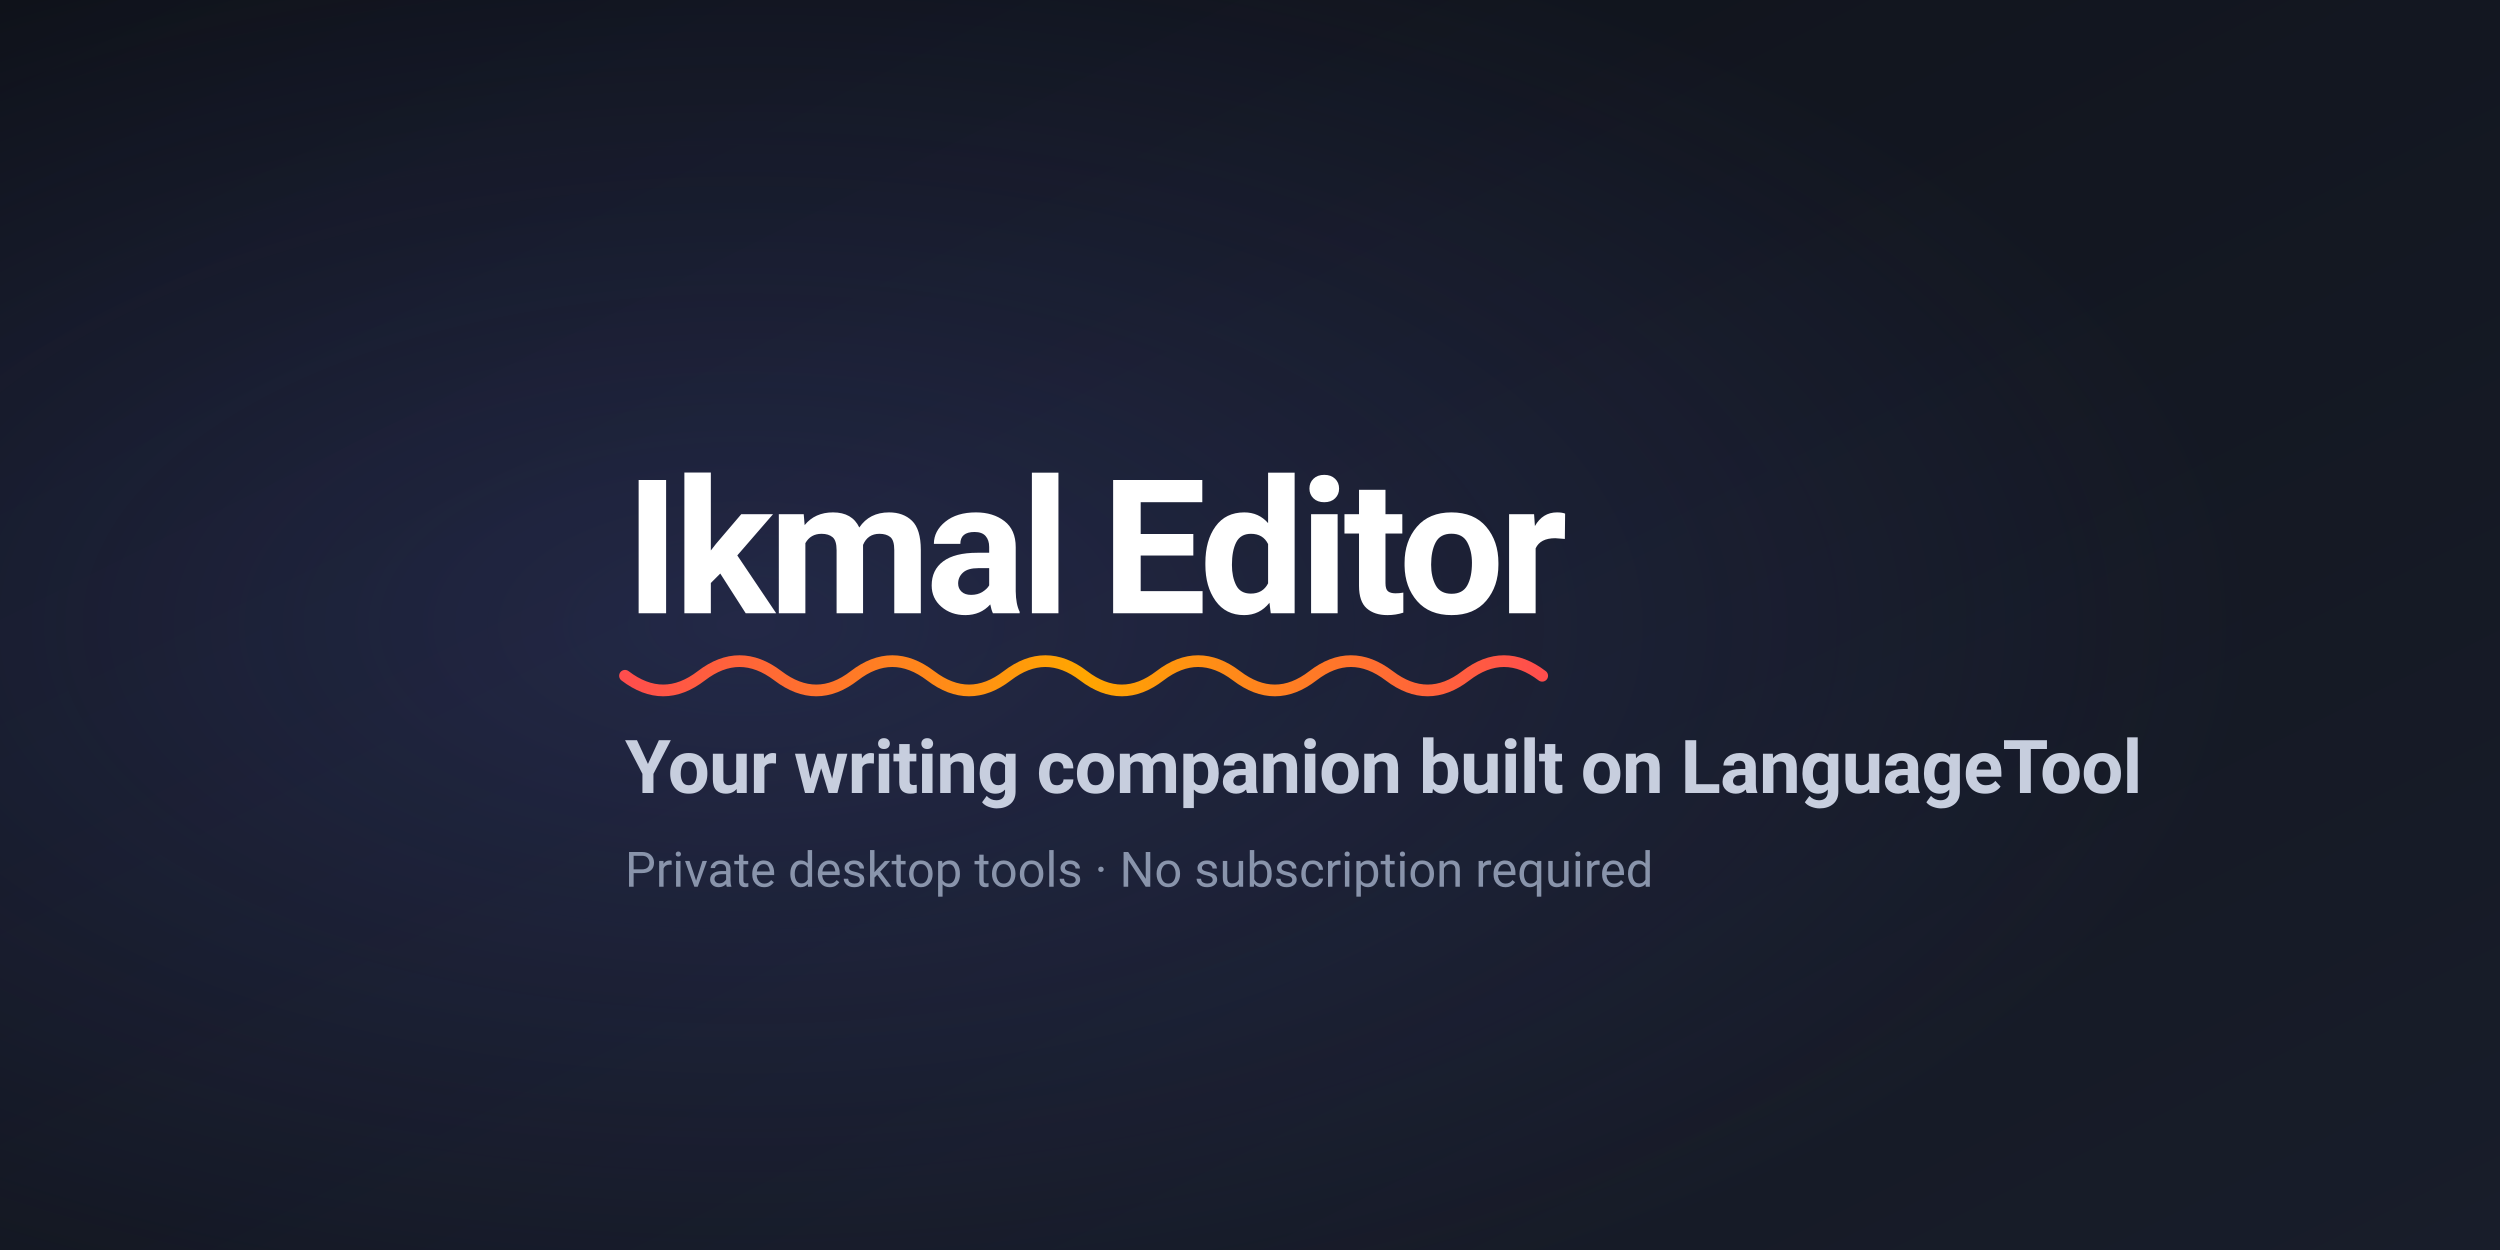
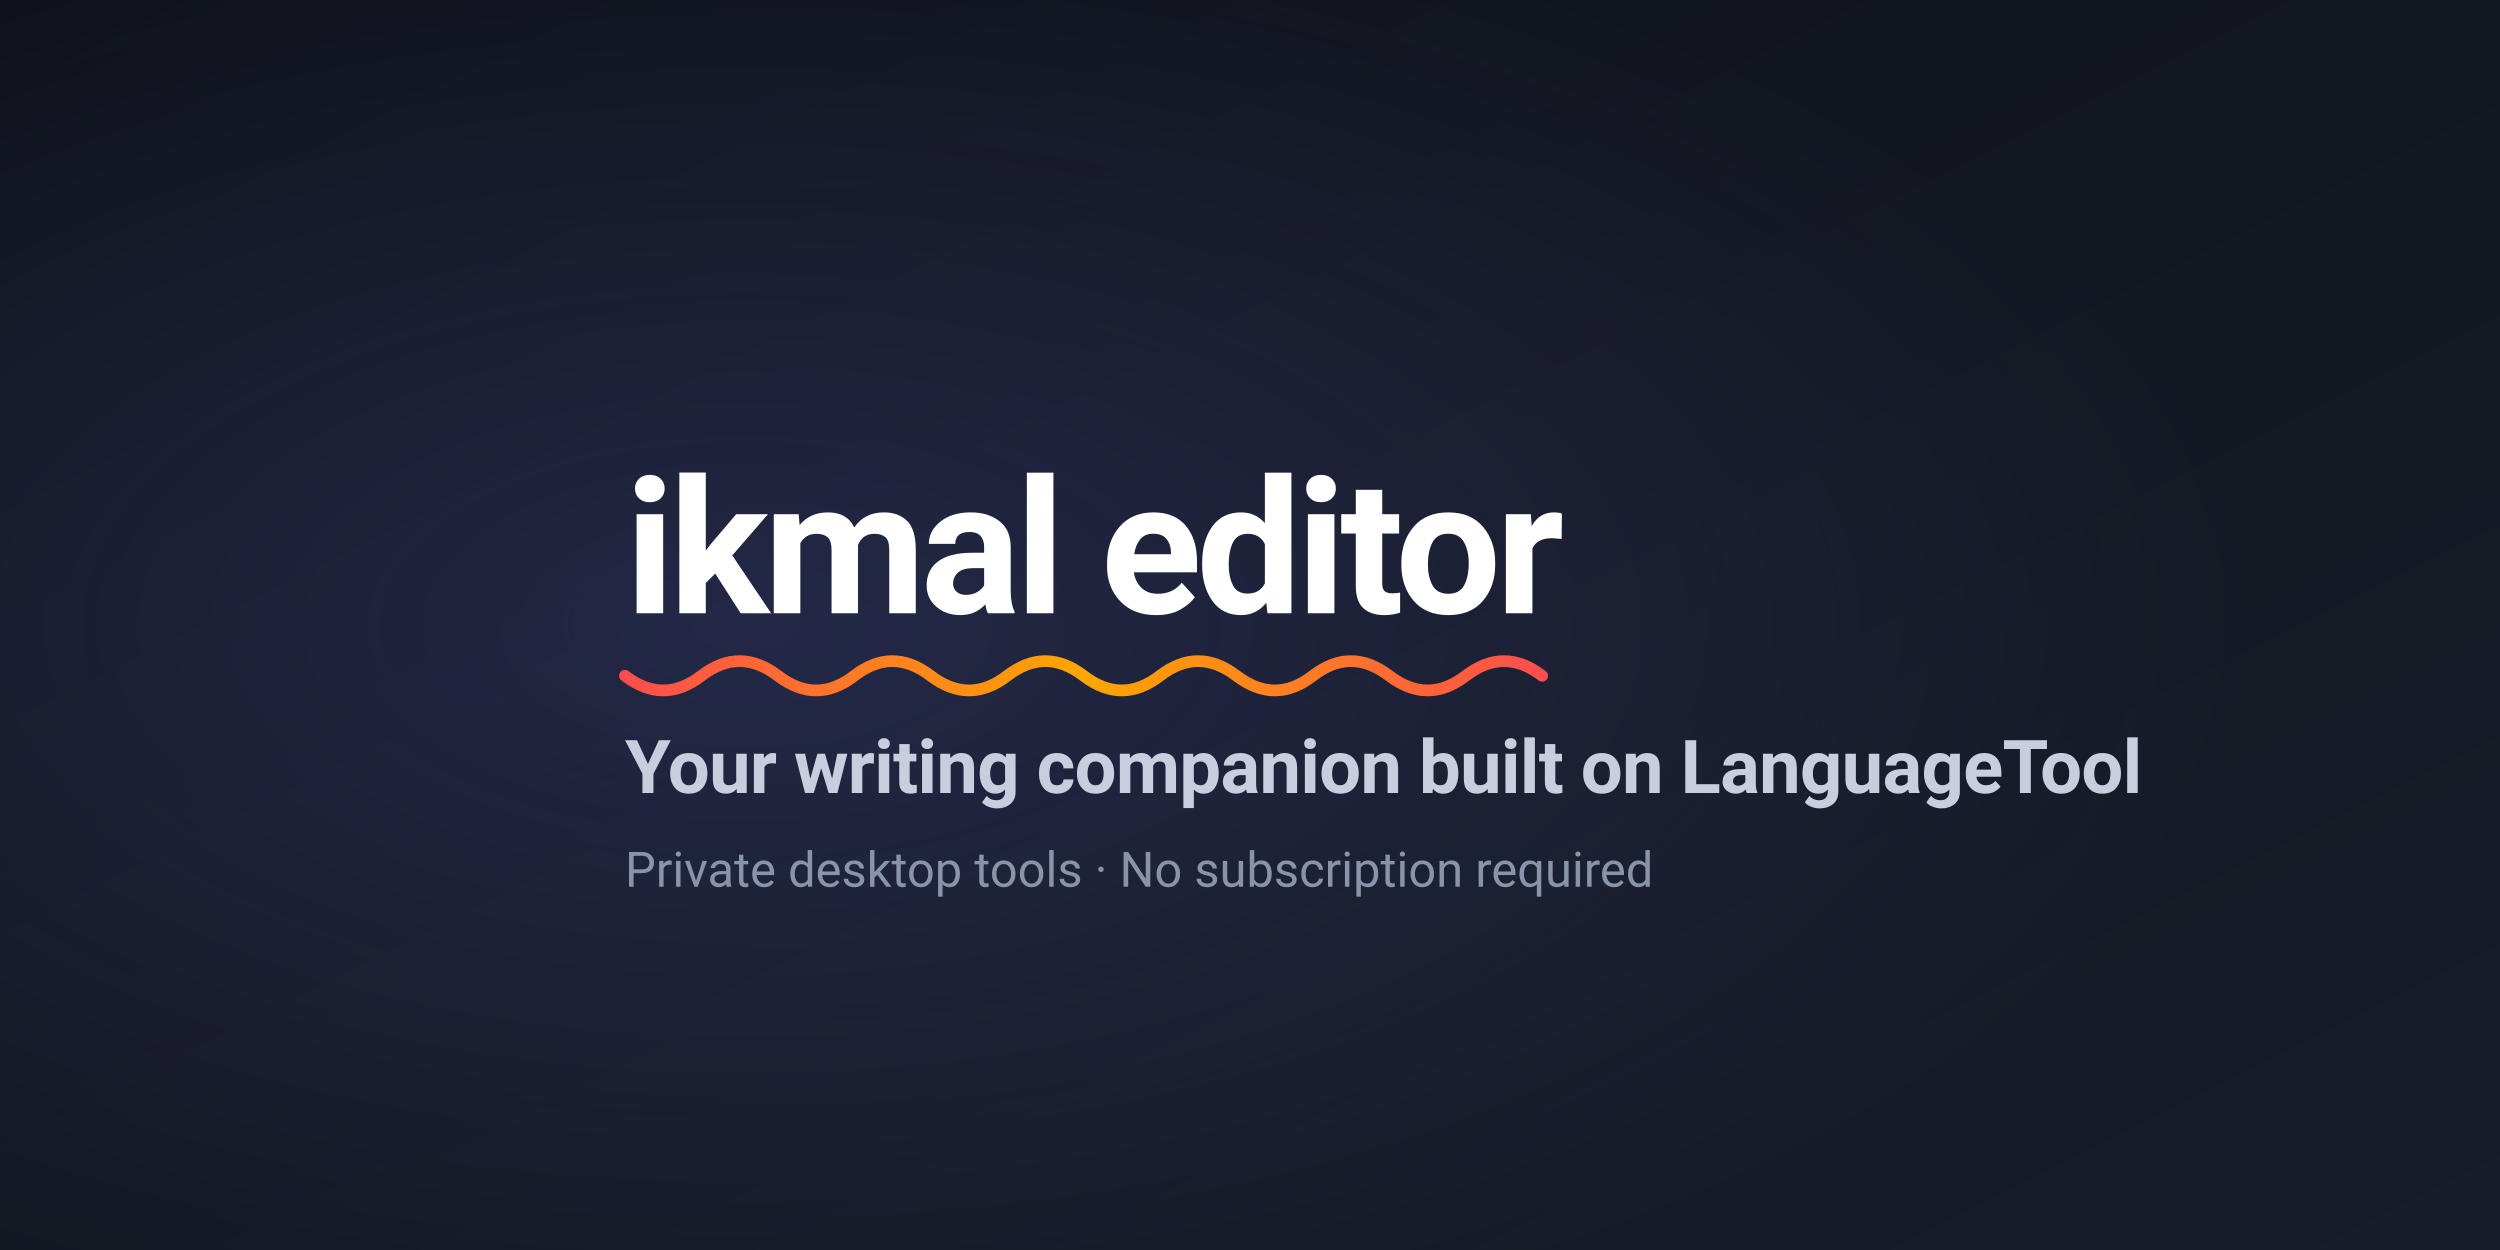
<svg xmlns="http://www.w3.org/2000/svg" viewBox="0 0 1280 640" width="1280" height="640">
  <defs>
    <linearGradient id="bg" x1="0%" y1="0%" x2="100%" y2="100%">
      <stop offset="0%" stop-color="#0e1118" />
      <stop offset="100%" stop-color="#181d2a" />
    </linearGradient>
    <radialGradient id="halo" cx="30%" cy="50%" r="60%">
      <stop offset="0%" stop-color="#5f6ad3" stop-opacity="0.22" />
      <stop offset="100%" stop-color="#5f6ad3" stop-opacity="0" />
    </radialGradient>
    <linearGradient id="lt-squiggly" x1="0%" y1="0%" x2="100%" y2="0%">
      <stop offset="0%" stop-color="#ff4d4d" />
      <stop offset="50%" stop-color="#ffa600" />
      <stop offset="100%" stop-color="#ff4d4d" />
    </linearGradient>
    <filter id="shadow" x="-30%" y="-30%" width="160%" height="160%">
      <feDropShadow dx="0" dy="12" stdDeviation="18" flood-color="#000000" flood-opacity="0.5" />
    </filter>
  </defs>
  <rect width="1280" height="640" fill="url(#bg)" />
  <rect width="1280" height="640" fill="url(#halo)" />
  <g transform="translate(320, 0)" font-family="-apple-system, BlinkMacSystemFont, 'Segoe UI', Roboto, Helvetica, Arial, sans-serif">
-     <text x="0" y="314" font-size="96" font-weight="700" fill="#ffffff" letter-spacing="-0.03em">Ikmal<tspan dx="16">Editor</tspan>
-     </text>
+     <text x="0" y="314" font-size="96" font-weight="700" fill="#ffffff" letter-spacing="-0.03em">ikmal editor</text>
    <path d="M0 346 Q19.6 361.0 39.1 346 T78.3 346 T117.4 346 T156.5 346 T195.7 346 T234.8 346 T273.9 346 T313.1 346 T352.2 346 T391.3 346 T430.5 346 T469.6 346" fill="none" stroke="url(#lt-squiggly)" stroke-width="6" stroke-linecap="round" />
    <text x="0" y="406" font-size="38" font-weight="600" fill="#c7cede" letter-spacing="-0.01em">Your writing companion built on LanguageTool</text>
    <text x="0" y="454" font-size="25" font-weight="400" fill="#8994ab">Private desktop tools · No subscription required</text>
  </g>
</svg>
